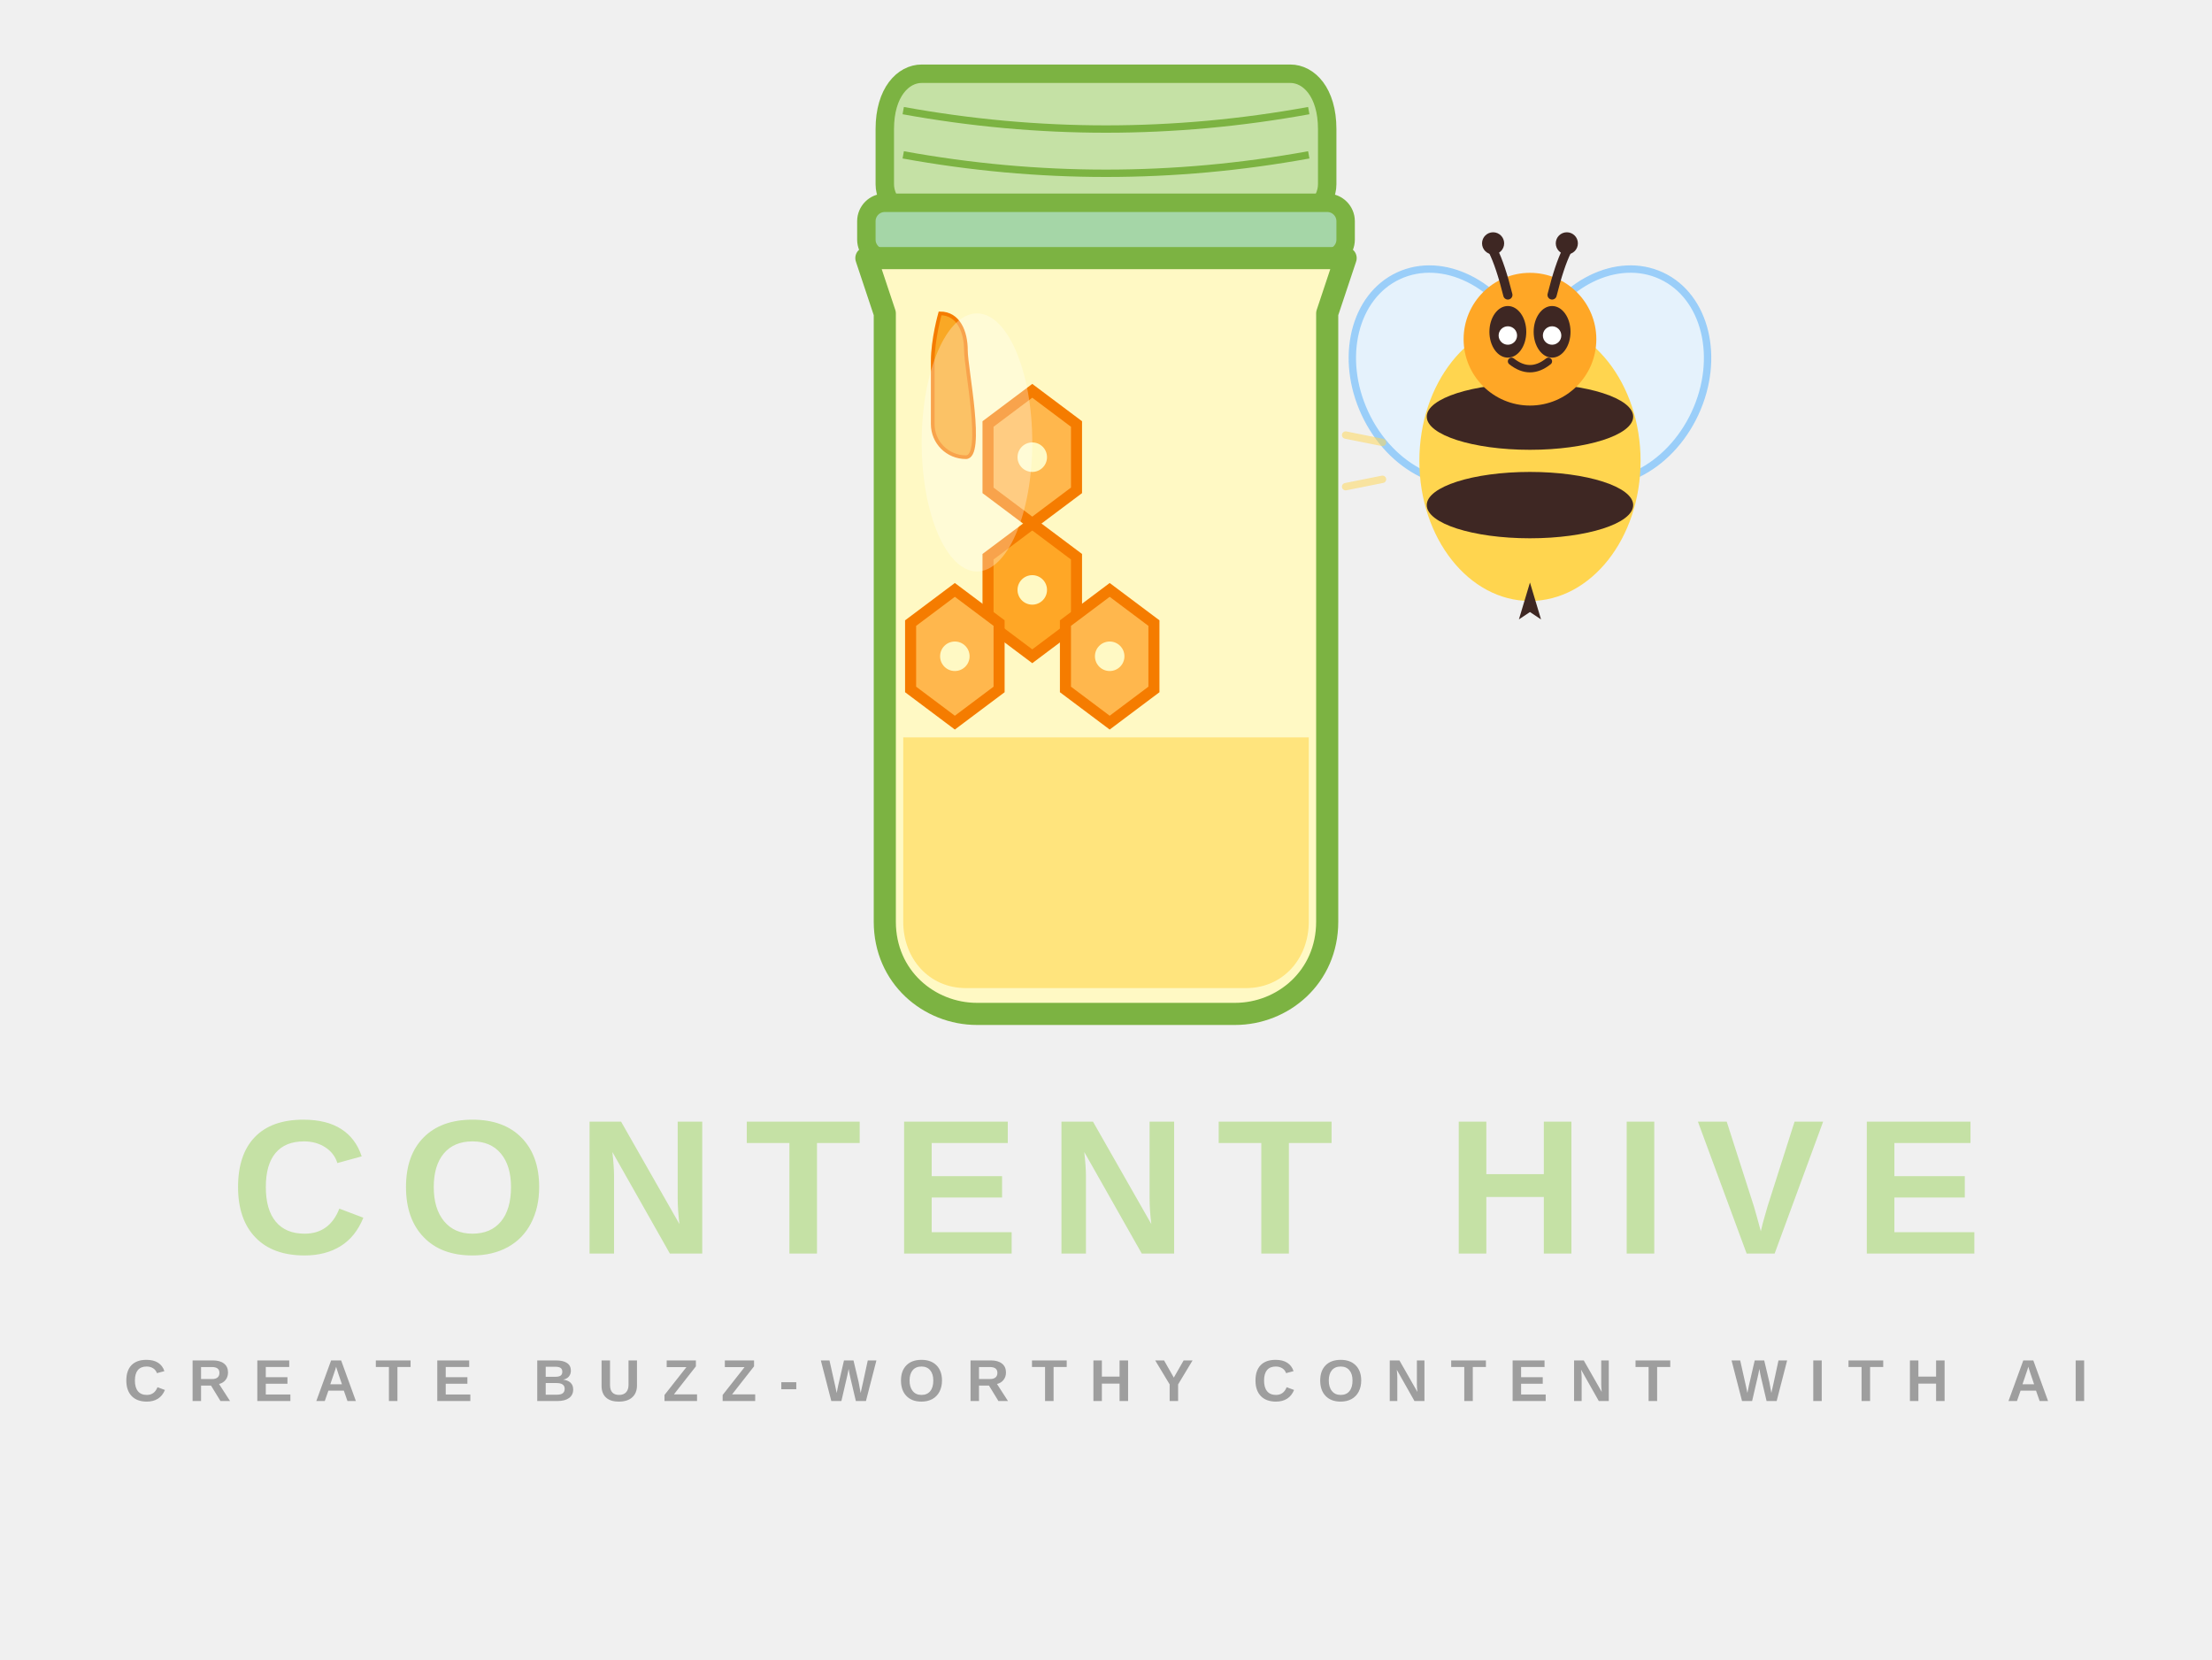
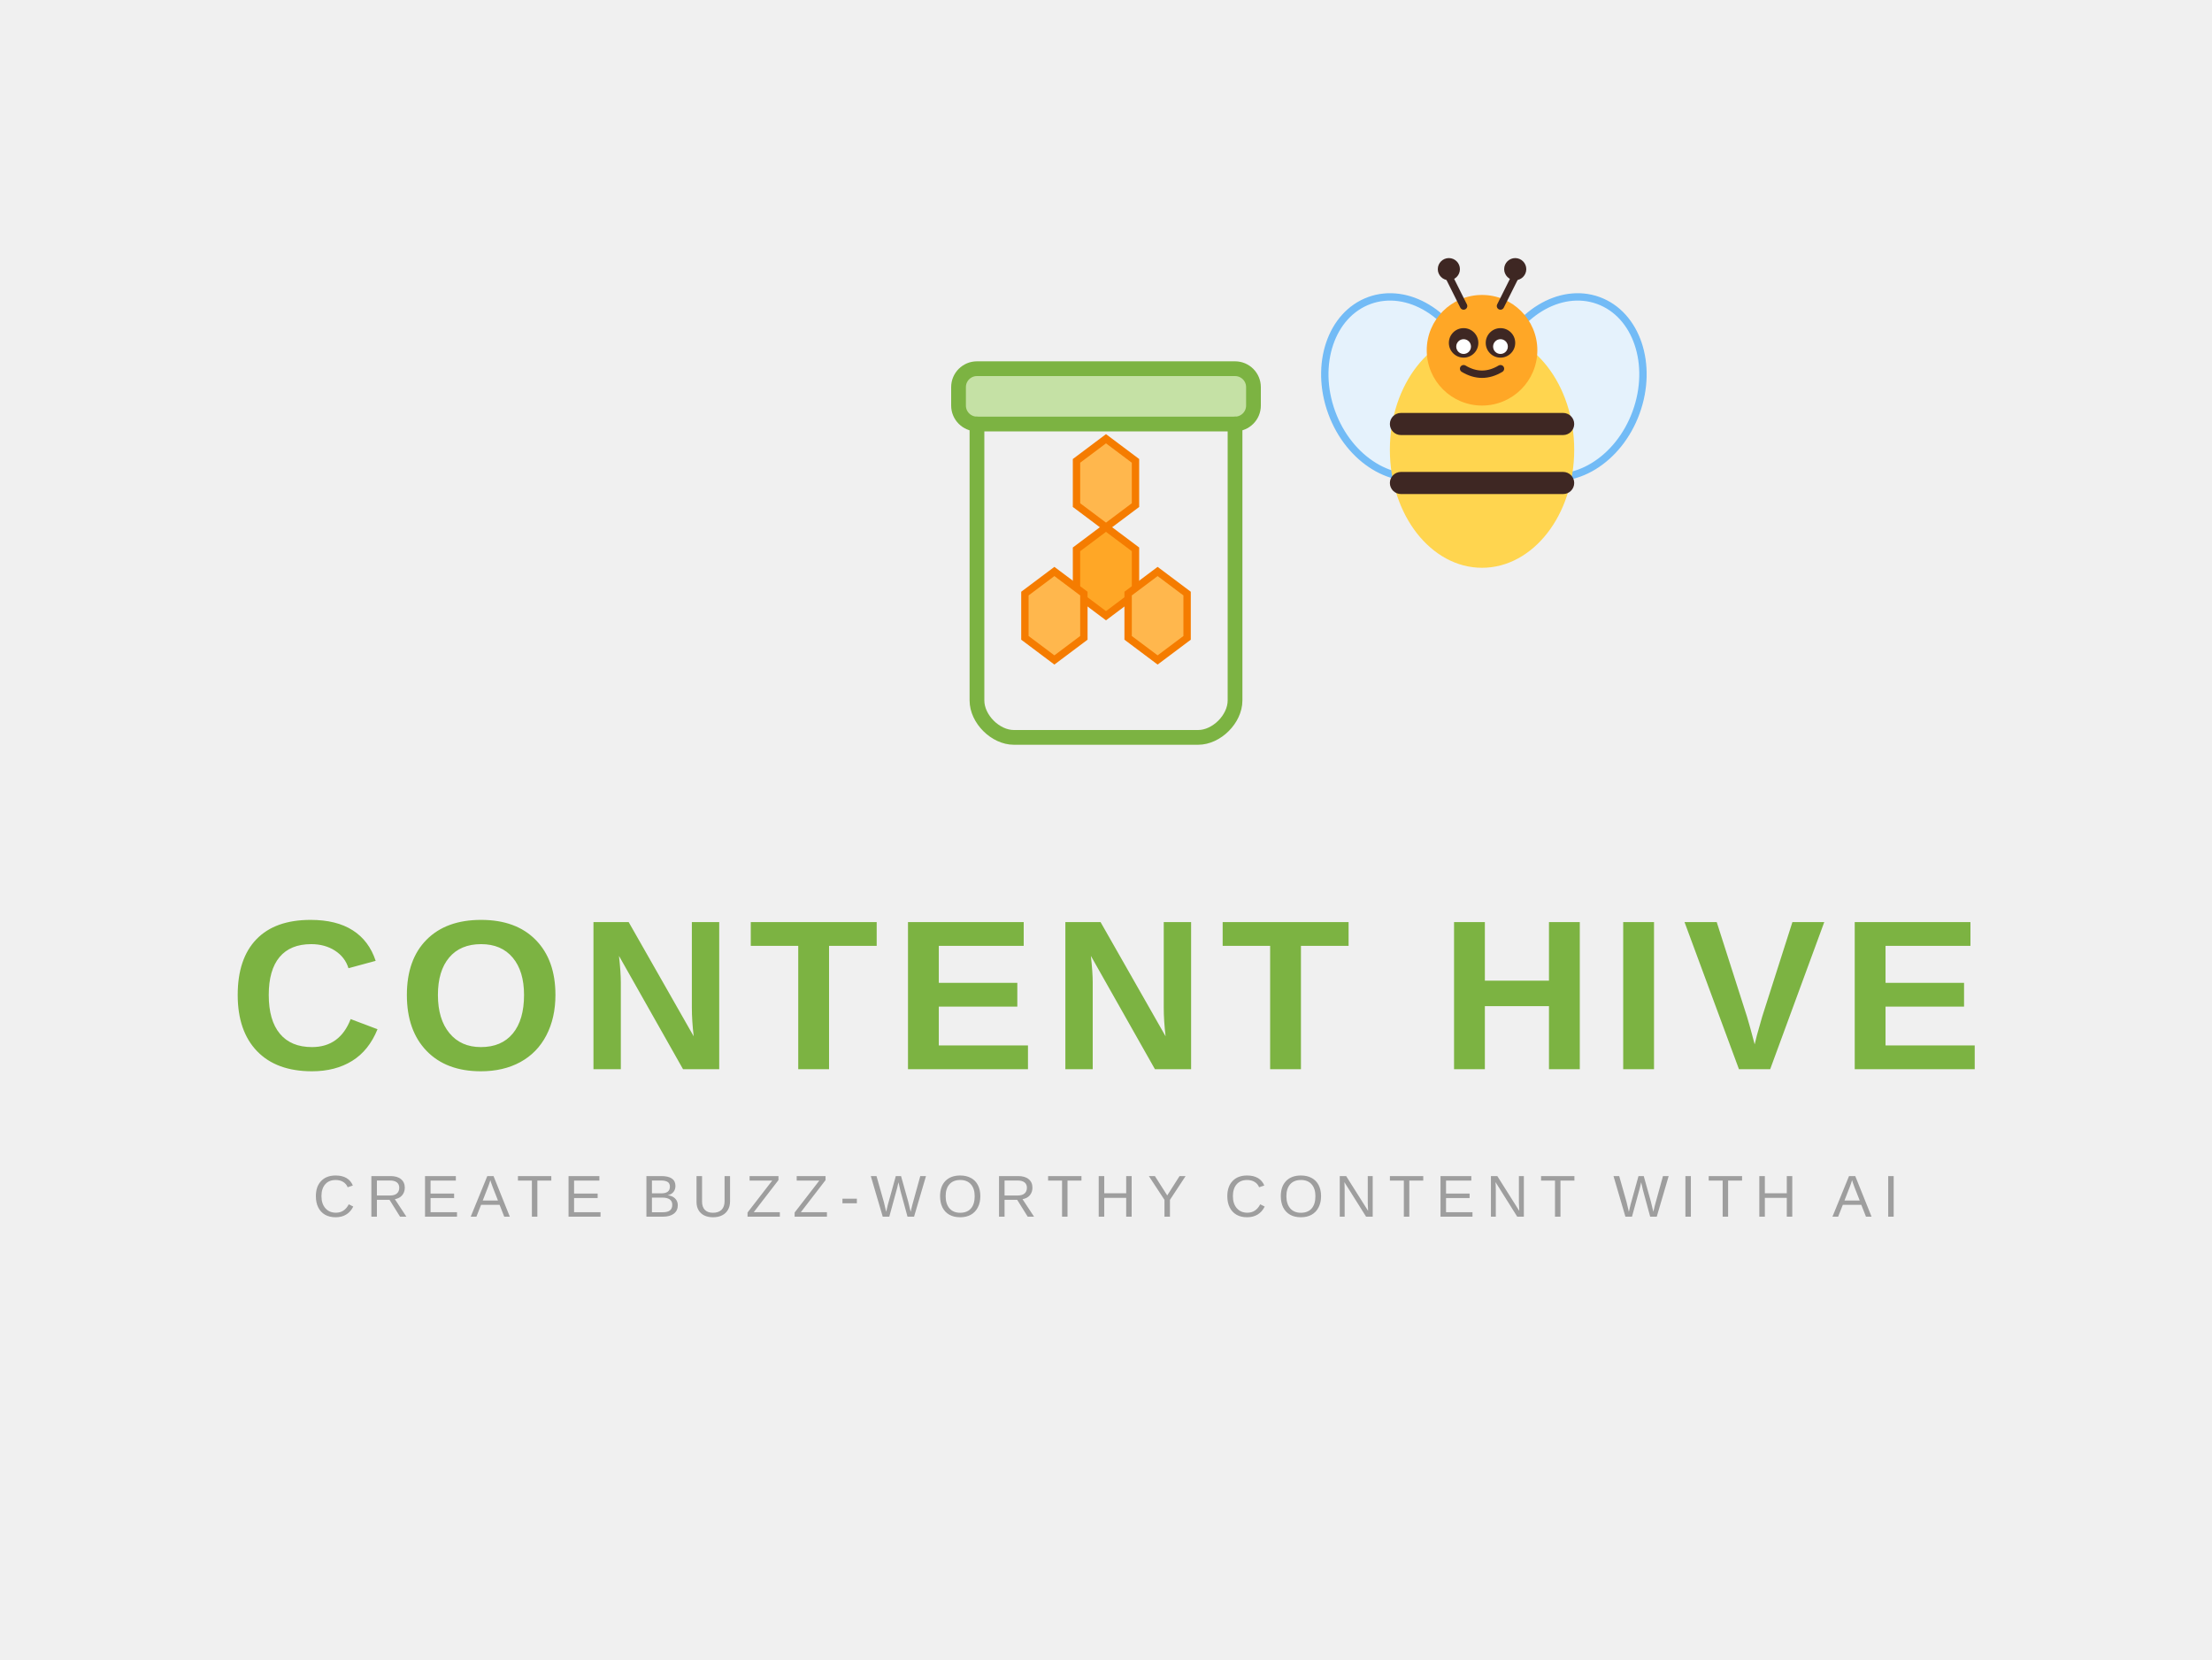
<svg xmlns="http://www.w3.org/2000/svg" width="600" height="450" viewBox="0 0 600 450" fill="none">
  <style>
    @keyframes float {
      0%, 100% { transform: translateY(0px); }
-       50% { transform: translateY(-10px); }
+       50% { transform: translateY(-8px); }
    }
-     @keyframes wiggle {
-       0%, 100% { transform: rotate(0deg); }
-       25% { transform: rotate(-8deg); }
-       75% { transform: rotate(8deg); }
-     }
-     .jar { animation: float 3s ease-in-out infinite; transform-origin: center; }
-     .bee { animation: float 3s ease-in-out infinite 0.5s, wiggle 2s ease-in-out infinite; transform-origin: center; }
+     .animated { animation: float 3s ease-in-out infinite; }
  </style>
-   <g class="jar">
-     <path d="M240 35 C240 25 245 20 250 20 L350 20 C355 20 360 25 360 35 L360 50 C360 55 355 60 350 60 L250 60 C245 60 240 55 240 50 Z" fill="#C5E1A5" stroke="#7CB342" stroke-width="5" />
-     <rect x="235" y="55" width="130" height="15" rx="5" fill="#A5D6A7" stroke="#7CB342" stroke-width="5" />
-     <path d="M245 30 Q300 40 355 30" stroke="#7CB342" stroke-width="2" fill="none" />
-     <path d="M245 42 Q300 52 355 42" stroke="#7CB342" stroke-width="2" fill="none" />
-     <path d="M235 70 L240 85 C240 85 240 250 240 250 C240 265 252 275 265 275 L335 275 C348 275 360 265 360 250 L360 85 L365 70 Z" fill="#FFF9C4" stroke="#7CB342" stroke-width="6" stroke-linejoin="round" />
-     <path d="M245 200 C245 200 245 250 245 250 C245 260 252 268 262 268 L338 268 C348 268 355 260 355 250 L355 200 Z" fill="#FFD54F" opacity="0.6" />
-     <path d="M255 85 C255 85 253 92 253 98 C253 104 253 110 253 115 C253 120 257 124 262 124 C267 124 262 100 262 95 C262 90 260 85 255 85 Z" fill="#F9A825" stroke="#F57C00" stroke-width="1" />
-     <g transform="translate(280, 160)">
-       <path d="M0,-18 L12,-9 L12,9 L0,18 L-12,9 L-12,-9 Z" fill="#FFA726" stroke="#F57C00" stroke-width="3" />
-       <circle cx="0" cy="0" r="4" fill="#FFF9C4" />
-       <path d="M0,-54 L12,-45 L12,-27 L0,-18 L-12,-27 L-12,-45 Z" fill="#FFB74D" stroke="#F57C00" stroke-width="3" />
-       <circle cx="0" cy="-36" r="4" fill="#FFF9C4" />
-       <path d="M-21,0 L-9,9 L-9,27 L-21,36 L-33,27 L-33,9 Z" fill="#FFB74D" stroke="#F57C00" stroke-width="3" />
-       <circle cx="-21" cy="18" r="4" fill="#FFF9C4" />
-       <path d="M21,0 L33,9 L33,27 L21,36 L9,27 L9,9 Z" fill="#FFB74D" stroke="#F57C00" stroke-width="3" />
-       <circle cx="21" cy="18" r="4" fill="#FFF9C4" />
+   <g class="animated" transform="translate(260, 100)">
+     <rect x="0" y="0" width="80" height="15" rx="5" fill="#C5E1A5" stroke="#7CB342" stroke-width="4" />
+     <path d="M5,15 L5,90 C5,95 10,100 15,100 L65,100 C70,100 75,95 75,90 L75,15" fill="none" stroke="#7CB342" stroke-width="4" stroke-linecap="round" />
+     <g transform="translate(40, 55)">
+       <path d="M0,-12 L8,-6 L8,6 L0,12 L-8,6 L-8,-6 Z" fill="#FFA726" stroke="#F57C00" stroke-width="2" />
+       <path d="M0,-36 L8,-30 L8,-18 L0,-12 L-8,-18 L-8,-30 Z" fill="#FFB74D" stroke="#F57C00" stroke-width="2" />
+       <path d="M-14,0 L-6,6 L-6,18 L-14,24 L-22,18 L-22,6 Z" fill="#FFB74D" stroke="#F57C00" stroke-width="2" />
+       <path d="M14,0 L22,6 L22,18 L14,24 L6,18 L6,6 Z" fill="#FFB74D" stroke="#F57C00" stroke-width="2" />
    </g>
-     <ellipse cx="265" cy="120" rx="15" ry="35" fill="white" opacity="0.3" />
  </g>
-   <g class="bee" transform="translate(400, 110)">
-     <ellipse cx="-8" cy="-8" rx="24" ry="30" fill="#E3F2FD" stroke="#90CAF9" stroke-width="2" opacity="0.9" transform="rotate(-25 -8 -8)" />
-     <ellipse cx="38" cy="-8" rx="24" ry="30" fill="#E3F2FD" stroke="#90CAF9" stroke-width="2" opacity="0.9" transform="rotate(25 38 -8)" />
-     <ellipse cx="15" cy="15" rx="30" ry="38" fill="#FFD54F" />
-     <ellipse cx="15" cy="3" rx="28" ry="9" fill="#3E2723" />
-     <ellipse cx="15" cy="27" rx="28" ry="9" fill="#3E2723" />
-     <circle cx="15" cy="-18" r="18" fill="#FFA726" />
-     <ellipse cx="9" cy="-20" rx="5" ry="7" fill="#3E2723" />
-     <ellipse cx="21" cy="-20" rx="5" ry="7" fill="#3E2723" />
-     <circle cx="9" cy="-19" r="2.5" fill="white" />
-     <circle cx="21" cy="-19" r="2.5" fill="white" />
-     <path d="M10,-12 Q15,-8 20,-12" stroke="#3E2723" stroke-width="2" fill="none" stroke-linecap="round" />
-     <path d="M9,-30 Q7,-38 5,-42" stroke="#3E2723" stroke-width="2.5" stroke-linecap="round" fill="none" />
-     <circle cx="5" cy="-44" r="3" fill="#3E2723" />
-     <path d="M21,-30 Q23,-38 25,-42" stroke="#3E2723" stroke-width="2.5" stroke-linecap="round" fill="none" />
-     <circle cx="25" cy="-44" r="3" fill="#3E2723" />
-     <path d="M15,48 L12,58 L15,56 L18,58 Z" fill="#3E2723" />
-     <path d="M-25,10 L-35,8" stroke="#FFD54F" stroke-width="2" stroke-linecap="round" opacity="0.5" />
-     <path d="M-25,20 L-35,22" stroke="#FFD54F" stroke-width="2" stroke-linecap="round" opacity="0.5" />
+   <g class="animated" transform="translate(390, 110)" style="animation-delay: 0.3s">
+     <ellipse cx="-10" cy="-5" rx="20" ry="25" fill="#E3F2FD" stroke="#64B5F6" stroke-width="2" opacity="0.9" transform="rotate(-20 -10 -5)" />
+     <ellipse cx="35" cy="-5" rx="20" ry="25" fill="#E3F2FD" stroke="#64B5F6" stroke-width="2" opacity="0.9" transform="rotate(20 35 -5)" />
+     <ellipse cx="12" cy="12" rx="25" ry="32" fill="#FFD54F" />
+     <rect x="-13" y="2" width="50" height="6" rx="3" fill="#3E2723" />
+     <rect x="-13" y="18" width="50" height="6" rx="3" fill="#3E2723" />
+     <circle cx="12" cy="-15" r="15" fill="#FFA726" />
+     <circle cx="7" cy="-17" r="4" fill="#3E2723" />
+     <circle cx="17" cy="-17" r="4" fill="#3E2723" />
+     <circle cx="7" cy="-16" r="2" fill="white" />
+     <circle cx="17" cy="-16" r="2" fill="white" />
+     <path d="M7,-10 Q12,-7 17,-10" stroke="#3E2723" stroke-width="2" fill="none" stroke-linecap="round" />
+     <line x1="7" y1="-27" x2="3" y2="-35" stroke="#3E2723" stroke-width="2" stroke-linecap="round" />
+     <circle cx="3" cy="-37" r="3" fill="#3E2723" />
+     <line x1="17" y1="-27" x2="21" y2="-35" stroke="#3E2723" stroke-width="2" stroke-linecap="round" />
+     <circle cx="21" cy="-37" r="3" fill="#3E2723" />
  </g>
-   <text x="300" y="340" font-family="Arial, sans-serif" font-size="52" font-weight="800" text-anchor="middle" fill="#C5E1A5" letter-spacing="8">CONTENT HIVE</text>
-   <text x="300" y="380" font-family="Arial, sans-serif" font-size="16" font-weight="600" text-anchor="middle" fill="#9E9E9E" letter-spacing="6">CREATE BUZZ-WORTHY CONTENT WITH AI</text>
+   <text x="300" y="290" font-family="Arial, sans-serif" font-size="58" font-weight="800" text-anchor="middle" fill="#7CB342" letter-spacing="4">CONTENT HIVE</text>
+   <text x="300" y="330" font-family="Arial, sans-serif" font-size="16" font-weight="500" text-anchor="middle" fill="#9E9E9E" letter-spacing="3">CREATE BUZZ-WORTHY CONTENT WITH AI</text>
</svg>
